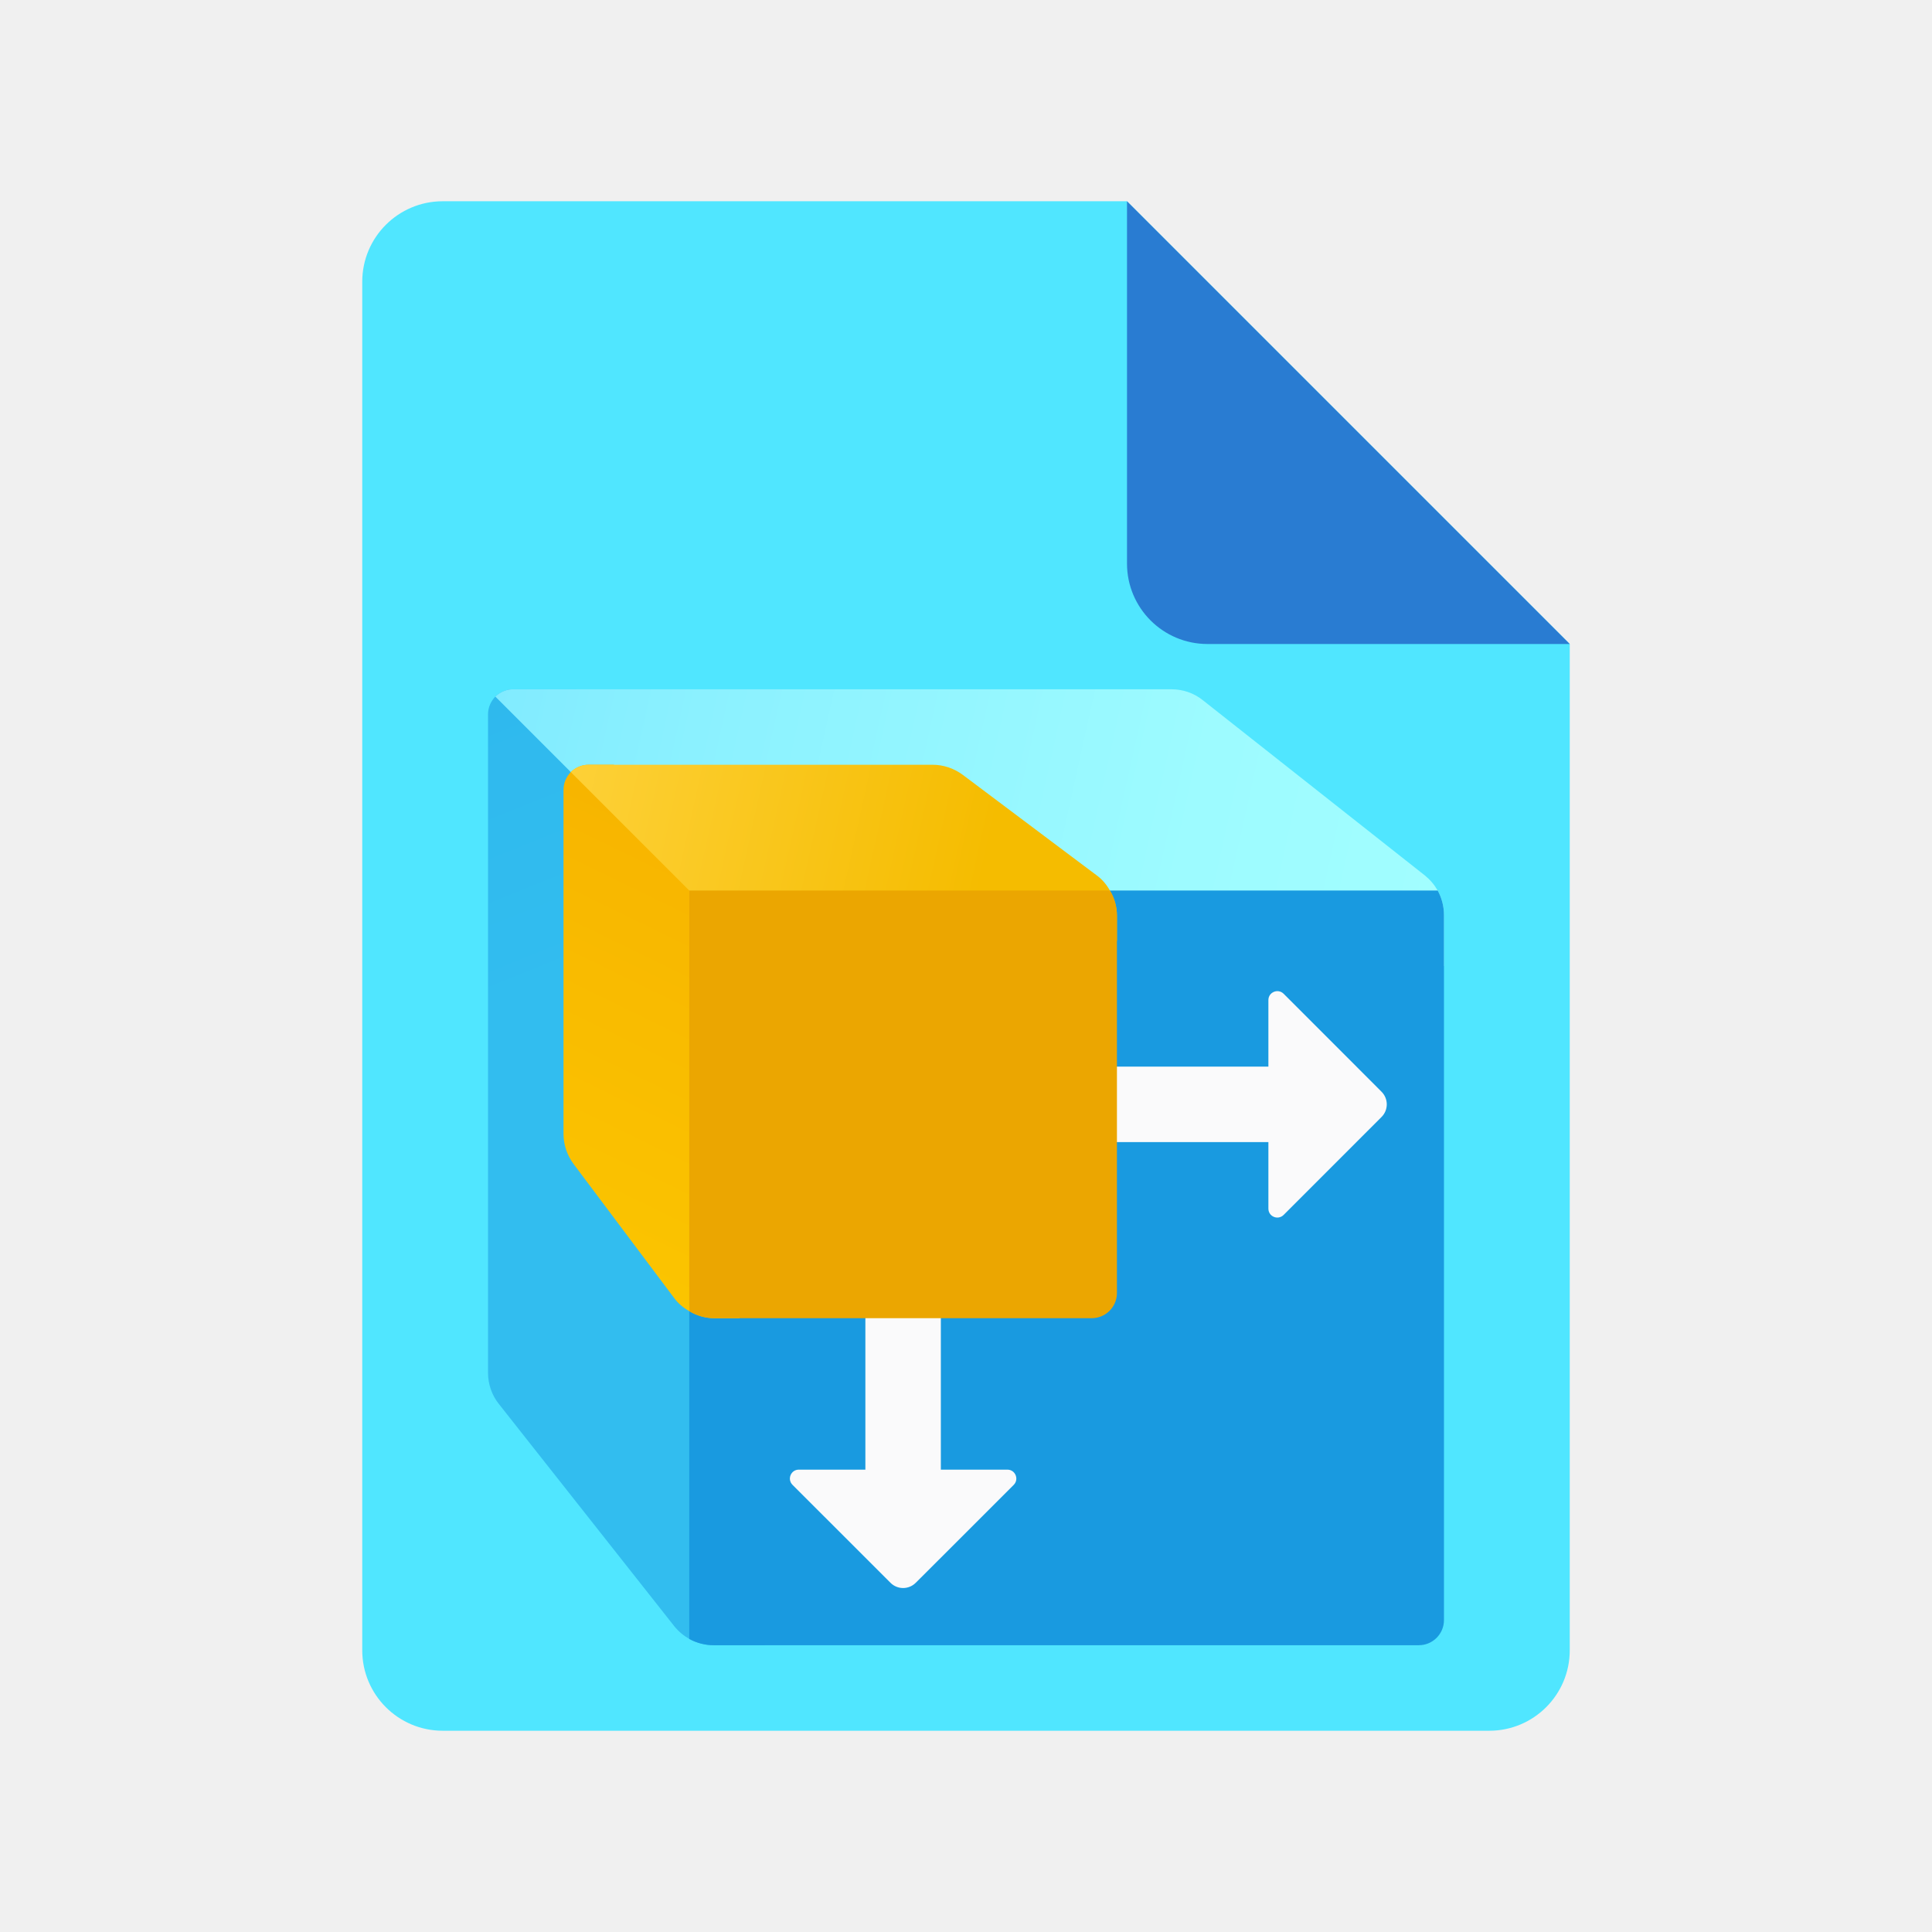
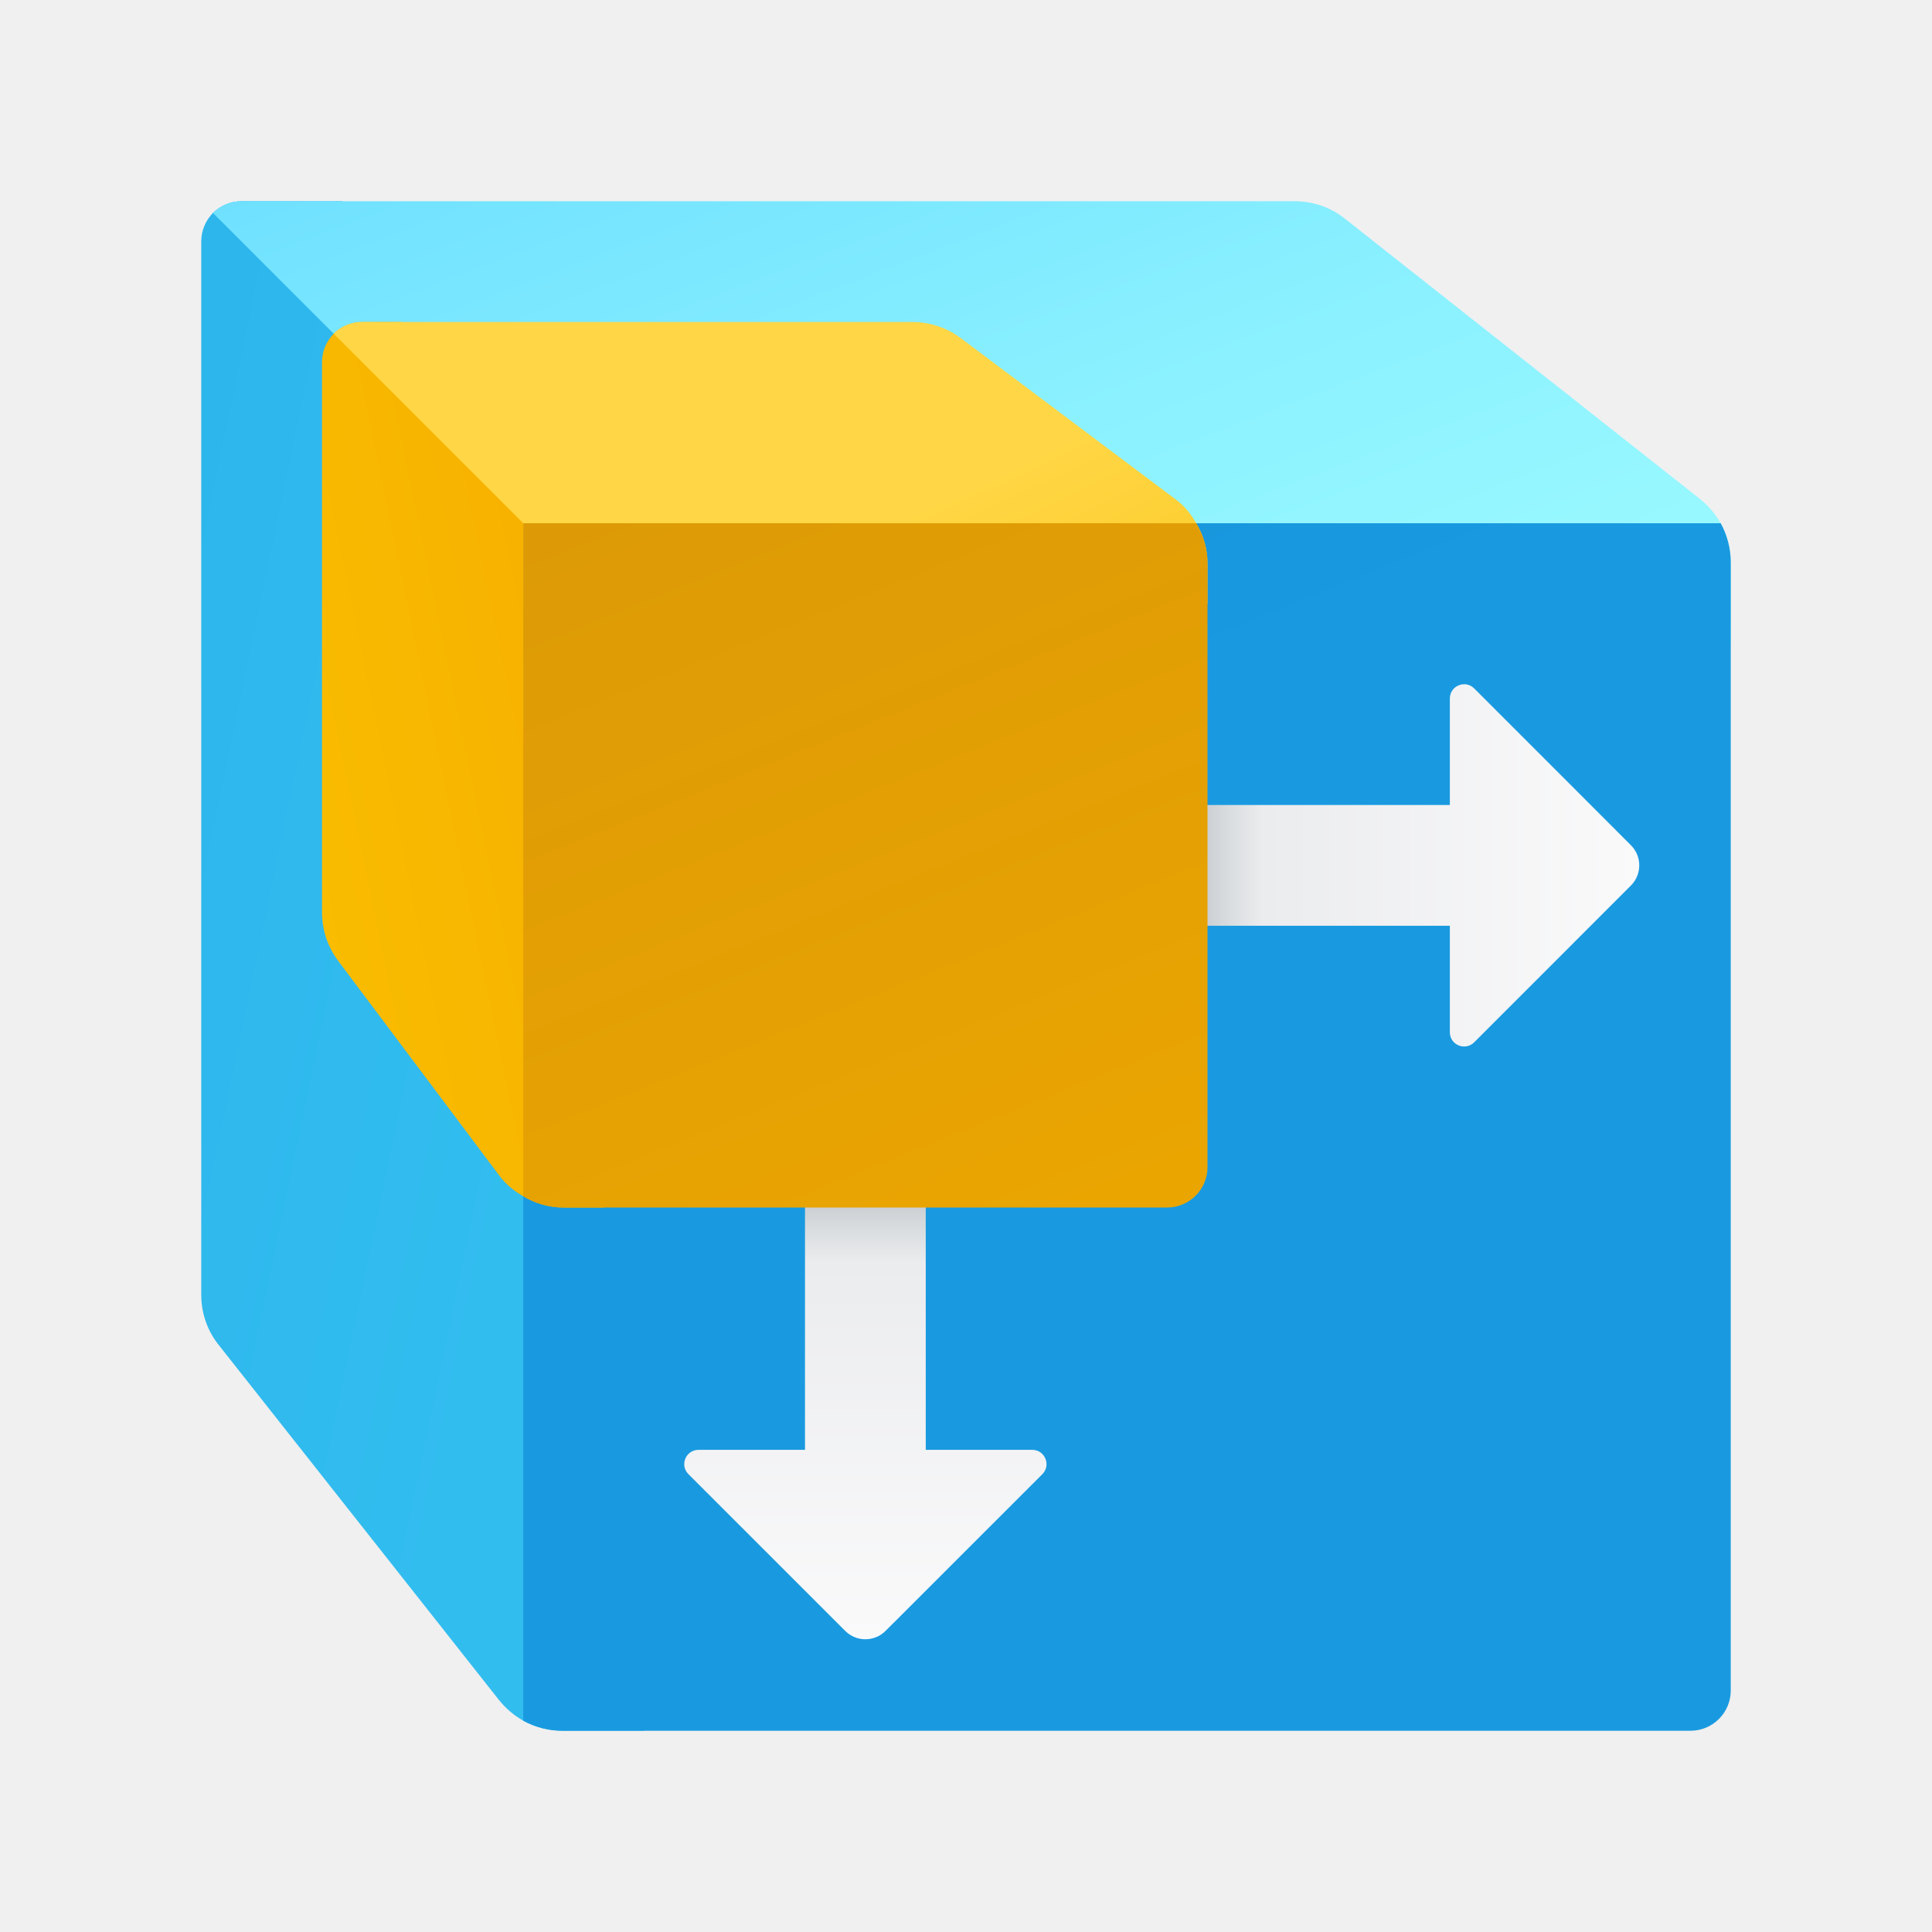
<svg xmlns="http://www.w3.org/2000/svg" xmlns:xlink="http://www.w3.org/1999/xlink" width="48px" height="48px" viewBox="0 0 48 48" version="1.1">
  <defs>
-     <linearGradient gradientUnits="userSpaceOnUse" x1="0.529" y1="10.472" x2="5.6" y2="5.4" id="gradient_1">
-       <stop offset="0%" stop-color="#3079D6" />
-       <stop offset="100%" stop-color="#297CD2" />
-     </linearGradient>
-     <linearGradient gradientUnits="userSpaceOnUse" x1="1.941" y1="12.038" x2="-17.444" y2="-36.183" id="gradient_2">
+     <linearGradient gradientUnits="objectBoundingBox" x1="0.737" y1="0.638" x2="-2.083" y2="-1.392" id="gradient_1">
      <stop offset="0%" stop-color="#32BDEF" />
      <stop offset="100%" stop-color="#1EA2E4" />
    </linearGradient>
-     <linearGradient gradientUnits="userSpaceOnUse" x1="30.366" y1="5.366" x2="-9.867" y2="-3.554" id="gradient_3">
+     <linearGradient gradientUnits="objectBoundingBox" x1="1.429" y1="1.235" x2="-0.278" y2="-0.062" id="gradient_2">
      <stop offset="0%" stop-color="#A3FFFF" />
      <stop offset="22.3%" stop-color="#9DFBFF" />
      <stop offset="53%" stop-color="#8BF1FF" />
      <stop offset="88.5%" stop-color="#6EE0FF" />
      <stop offset="100%" stop-color="#63DAFF" />
    </linearGradient>
-     <linearGradient gradientUnits="userSpaceOnUse" x1="-20.376" y1="-52.441" x2="-0.701" y2="-3.5" id="gradient_4">
+     <linearGradient gradientUnits="objectBoundingBox" x1="-0.653" y1="-2.364" x2="0.396" y2="0.247" id="gradient_3">
      <stop offset="0%" stop-color="#076CB3" />
      <stop offset="100%" stop-color="#199AE0" />
    </linearGradient>
-     <linearGradient gradientUnits="userSpaceOnUse" x1="-7.812" y1="-9.546" x2="-7.812" y2="-16.328" id="gradient_5">
+     <linearGradient gradientUnits="objectBoundingBox" x1="0.5" y1="1" x2="0.5" y2="0.147" id="gradient_4">
      <stop offset="0%" stop-color="#FAFAFB" />
      <stop offset="86.3%" stop-color="#EBECEE" />
      <stop offset="94.2%" stop-color="#D8DCDF" />
      <stop offset="100%" stop-color="#C8CDD1" />
    </linearGradient>
-     <linearGradient gradientUnits="userSpaceOnUse" x1="-9.546" y1="-7.812" x2="-16.328" y2="-7.812" id="gradient_6">
+     <linearGradient gradientUnits="objectBoundingBox" x1="1" y1="0.5" x2="0.147" y2="0.5" id="gradient_5">
      <stop offset="0%" stop-color="#FAFAFB" />
      <stop offset="86.3%" stop-color="#EBECEE" />
      <stop offset="94.2%" stop-color="#D8DCDF" />
      <stop offset="100%" stop-color="#C8CDD1" />
    </linearGradient>
-     <linearGradient gradientUnits="userSpaceOnUse" x1="23.219" y1="-51.258" x2="-11.061" y2="19.026" id="gradient_7">
+     <linearGradient gradientUnits="objectBoundingBox" x1="6.45" y1="-3.364" x2="-1.385" y2="1.747" id="gradient_6">
      <stop offset="0%" stop-color="#E36001" />
      <stop offset="100%" stop-color="#FED100" />
    </linearGradient>
-     <linearGradient gradientUnits="userSpaceOnUse" x1="16.984" y1="0.764" x2="-15.998" y2="-6.548" id="gradient_8">
+     <linearGradient gradientUnits="objectBoundingBox" x1="1.634" y1="1.317" x2="-0.797" y2="-0.354" id="gradient_7">
      <stop offset="0%" stop-color="#F5BC00" />
      <stop offset="39.3%" stop-color="#FFD645" />
      <stop offset="100%" stop-color="#FFD747" />
    </linearGradient>
-     <linearGradient gradientUnits="userSpaceOnUse" x1="-15.556" y1="-34.404" x2="-0.111" y2="4.017" id="gradient_9">
+     <linearGradient gradientUnits="objectBoundingBox" x1="-0.699" y1="-2.473" x2="0.754" y2="1.143" id="gradient_8">
      <stop offset="0%" stop-color="#C18310" />
      <stop offset="100%" stop-color="#EBA601" />
    </linearGradient>
-     <path d="M0 0L48 0L48 48L0 48L0 0Z" id="path_1" />
-     <clipPath id="mask_1">
-       <use xlink:href="#path_1" />
+     <path d="M48 0L48 0L48 48L0 48L0 0L48 0Z" id="path_1" />
+     <clipPath id="clip_1">
+       <use xlink:href="#path_1" clip-rule="evenodd" fill-rule="evenodd" />
    </clipPath>
  </defs>
-   <g id="File-Icon-2">
-     <path d="M0 0L48 0L48 48L0 48L0 0Z" id="Background" fill="#FFFFFF" fill-opacity="0" fill-rule="evenodd" stroke="none" />
-     <path d="M39 16L39 41C39 42.105 38.105 43 37 43L11 43C9.895 43 9 42.105 9 41L9 7C9 5.895 9.895 5 11 5L28 5L39 16L39 16Z" id="Shape" fill="#50E6FF" stroke="none" />
-     <path d="M28 5L28 14C28 15.105 28.895 16 30 16L39 16L28 5L28 5Z" id="Shape" fill="url(#gradient_1)" stroke="none" />
-   </g>
-   <g id="svg" transform="translate(9 14)">
-     <g id="3D-Model-Icon">
-       <path d="M0 0L30 0L30 30L0 30L0 0L0 0Z" id="Background" fill="#FFFFFF" fill-opacity="0" fill-rule="evenodd" stroke="none" />
-       <path d="M10 8.125L10 26.875L8.731 26.875C8.519 26.875 8.306 26.819 8.125 26.719C7.981 26.637 7.856 26.531 7.75 26.4L3.394 20.881C3.219 20.663 3.125 20.387 3.125 20.106L3.125 3.75C3.125 3.575 3.194 3.425 3.306 3.306C3.425 3.194 3.575 3.125 3.75 3.125L5.312 3.125L10 8.125L10 8.125L10 8.125Z" id="Shape" fill="url(#gradient_2)" stroke="none" />
-       <path d="M26.875 8.731L26.875 10L8.125 10L8.125 8.125L3.306 3.306C3.425 3.194 3.575 3.125 3.75 3.125L20.106 3.125C20.387 3.125 20.663 3.219 20.881 3.394L26.4 7.75C26.531 7.856 26.637 7.981 26.719 8.125C26.819 8.306 26.875 8.519 26.875 8.731L26.875 8.731L26.875 8.731Z" id="Shape#1" fill="url(#gradient_3)" stroke="none" />
-       <path d="M26.875 8.731L26.875 26.25C26.875 26.595 26.595 26.875 26.25 26.875L8.731 26.875C8.519 26.875 8.306 26.819 8.125 26.719L8.125 8.125L26.719 8.125C26.819 8.306 26.875 8.519 26.875 8.731L26.875 8.731L26.875 8.731Z" id="Shape#2" fill="url(#gradient_4)" stroke="none" />
-       <path d="M16.029 22.513L14.375 22.513L14.375 17.812C14.375 17.64 14.235 17.5 14.062 17.5L12.812 17.5C12.64 17.5 12.5 17.64 12.5 17.812L12.5 22.513L10.846 22.513C10.649 22.513 10.551 22.751 10.69 22.891L13.125 25.325C13.297 25.497 13.578 25.497 13.75 25.325L13.88 25.195L13.88 25.196L16.186 22.891C16.324 22.751 16.225 22.513 16.029 22.513L16.029 22.513L16.029 22.513Z" id="Shape#3" fill="url(#gradient_5)" stroke="none" />
-       <path d="M22.513 10.846L22.513 12.5L17.812 12.5C17.64 12.5 17.5 12.64 17.5 12.812L17.5 14.062C17.5 14.235 17.64 14.375 17.812 14.375L22.513 14.375L22.513 16.029C22.513 16.226 22.751 16.324 22.891 16.185L25.325 13.75C25.497 13.578 25.497 13.297 25.325 13.125L25.195 12.995L25.196 12.995L22.891 10.689C22.751 10.551 22.513 10.65 22.513 10.846L22.513 10.846L22.513 10.846Z" id="Shape#4" fill="url(#gradient_6)" stroke="none" />
-       <path d="M9.375 8.125L9.375 18.75L8.75 18.75C8.525 18.75 8.312 18.688 8.125 18.575C7.981 18.494 7.85 18.387 7.75 18.25L5.25 14.919C5.088 14.7 5 14.438 5 14.169L5 5.625C5 5.45 5.069 5.3 5.181 5.181C5.3 5.069 5.45 5 5.625 5L6.25 5L9.375 8.125L9.375 8.125L9.375 8.125Z" id="Shape#5" fill="url(#gradient_7)" stroke="none" />
-       <path d="M5.625 5L14.169 5C14.438 5 14.7 5.088 14.919 5.25L17.5 7.188L18.25 7.75C18.387 7.85 18.494 7.981 18.575 8.125C18.688 8.312 18.75 8.525 18.75 8.75L18.75 9.375L8.125 9.375L8.125 8.125L5.181 5.181C5.3 5.069 5.45 5 5.625 5L5.625 5L5.625 5Z" id="Shape#6" fill="url(#gradient_8)" stroke="none" />
-       <path d="M18.75 8.75L18.75 18.125C18.75 18.469 18.469 18.75 18.125 18.75L8.75 18.75C8.525 18.75 8.312 18.688 8.125 18.575L8.125 8.125L18.575 8.125C18.688 8.312 18.75 8.525 18.75 8.75L18.75 8.75L18.75 8.75Z" id="Shape#7" fill="url(#gradient_9)" stroke="none" />
-     </g>
+   <g id="3D Model" clip-path="url(#clip_1)">
+     <path d="M48 0L48 0L48 48L0 48L0 0L48 0Z" id="3D-Model" fill="none" stroke="none" />
+     <path d="M16 13L16 43L13.97 43C13.63 43 13.29 42.91 13 42.75C12.77 42.62 12.57 42.45 12.4 42.24L5.43 33.41C5.15 33.06 5 32.62 5 32.17L5 6C5 5.72 5.11 5.48 5.29 5.29C5.48 5.11 5.72 5 6 5L8.5 5L16 13L16 13Z" id="Shape" fill="url(#gradient_1)" stroke="none" />
+     <path d="M43 13.97L43 16L13 16L13 13L5.29 5.29C5.48 5.11 5.72 5 6 5L32.17 5C32.62 5 33.06 5.15 33.41 5.43L42.24 12.4C42.45 12.57 42.62 12.77 42.75 13C42.91 13.29 43 13.63 43 13.97L43 13.97Z" id="Shape" fill="url(#gradient_2)" stroke="none" />
+     <path d="M43 13.97L43 42C43 42.552 42.552 43 42 43L13.97 43C13.63 43 13.29 42.91 13 42.75L13 13L42.75 13C42.91 13.29 43 13.63 43 13.97L43 13.97Z" id="Shape" fill="url(#gradient_3)" stroke="none" />
+     <path d="M25.646 36.021L23 36.021L23 28.5C23 28.224 22.776 28 22.5 28L20.5 28C20.224 28 20 28.224 20 28.5L20 36.021L17.354 36.021C17.039 36.021 16.881 36.402 17.104 36.625L21 40.52C21.276 40.796 21.724 40.796 22 40.52L22.208 40.312L22.208 40.313L25.897 36.625C26.119 36.402 25.96 36.021 25.646 36.021L25.646 36.021Z" id="Shape" fill="url(#gradient_4)" stroke="none" />
+     <path d="M36.021 17.354L36.021 20L28.5 20C28.224 20 28 20.224 28 20.5L28 22.5C28 22.776 28.224 23 28.5 23L36.021 23L36.021 25.646C36.021 25.961 36.402 26.119 36.625 25.896L40.52 22C40.796 21.724 40.796 21.276 40.52 21L40.312 20.792L40.313 20.792L36.625 17.103C36.402 16.881 36.021 17.04 36.021 17.354L36.021 17.354Z" id="Shape" fill="url(#gradient_5)" stroke="none" />
+     <path d="M15 13L15 30L14 30C13.64 30 13.3 29.9 13 29.72C12.77 29.59 12.56 29.42 12.4 29.2L8.4 23.87C8.14 23.52 8 23.1 8 22.67L8 9C8 8.72 8.11 8.48 8.29 8.29C8.48 8.11 8.72 8 9 8L10 8L15 13L15 13Z" id="Shape" fill="url(#gradient_6)" stroke="none" />
+     <path d="M9 8L22.67 8C23.1 8 23.52 8.14 23.87 8.4L28 11.5L29.2 12.4C29.42 12.56 29.59 12.77 29.72 13C29.9 13.3 30 13.64 30 14L30 15L13 15L13 13L8.29 8.29C8.48 8.11 8.72 8 9 8L9 8Z" id="Shape" fill="url(#gradient_7)" stroke="none" />
+     <path d="M30 14L30 29C30 29.55 29.55 30 29 30L14 30C13.64 30 13.3 29.9 13 29.72L13 13L29.72 13C29.9 13.3 30 13.64 30 14L30 14Z" id="Shape" fill="url(#gradient_8)" stroke="none" />
  </g>
</svg>
